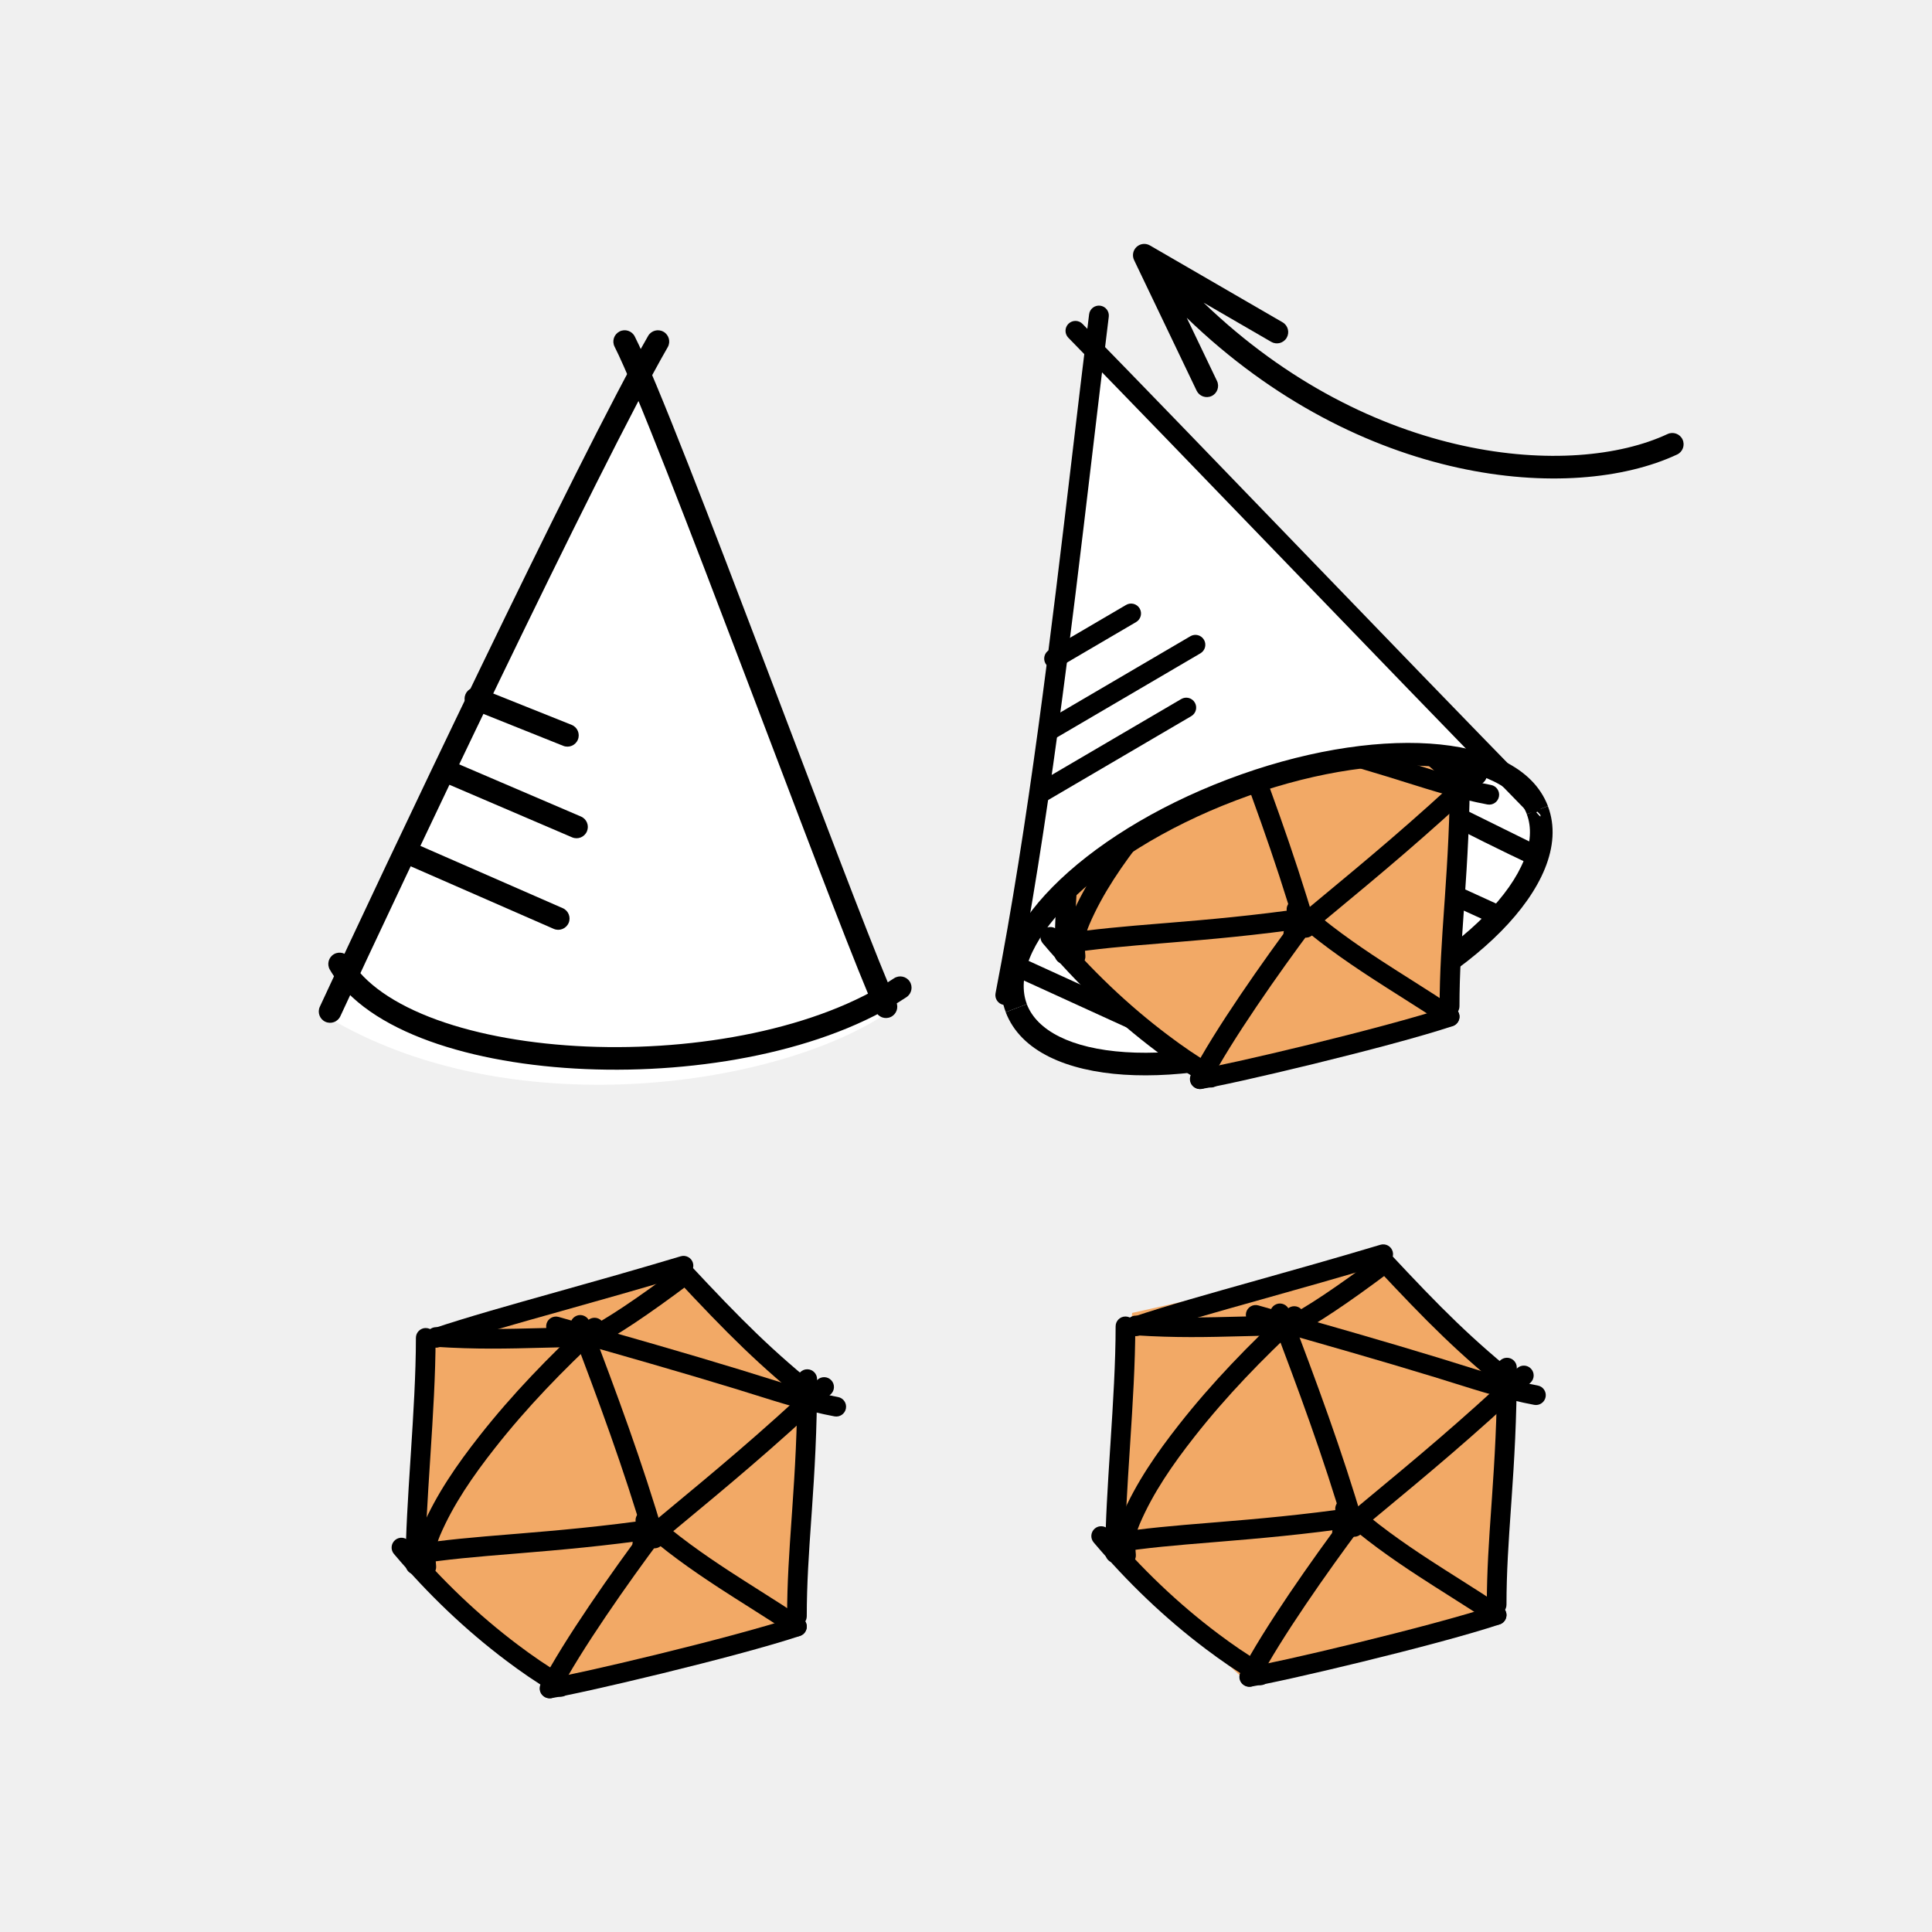
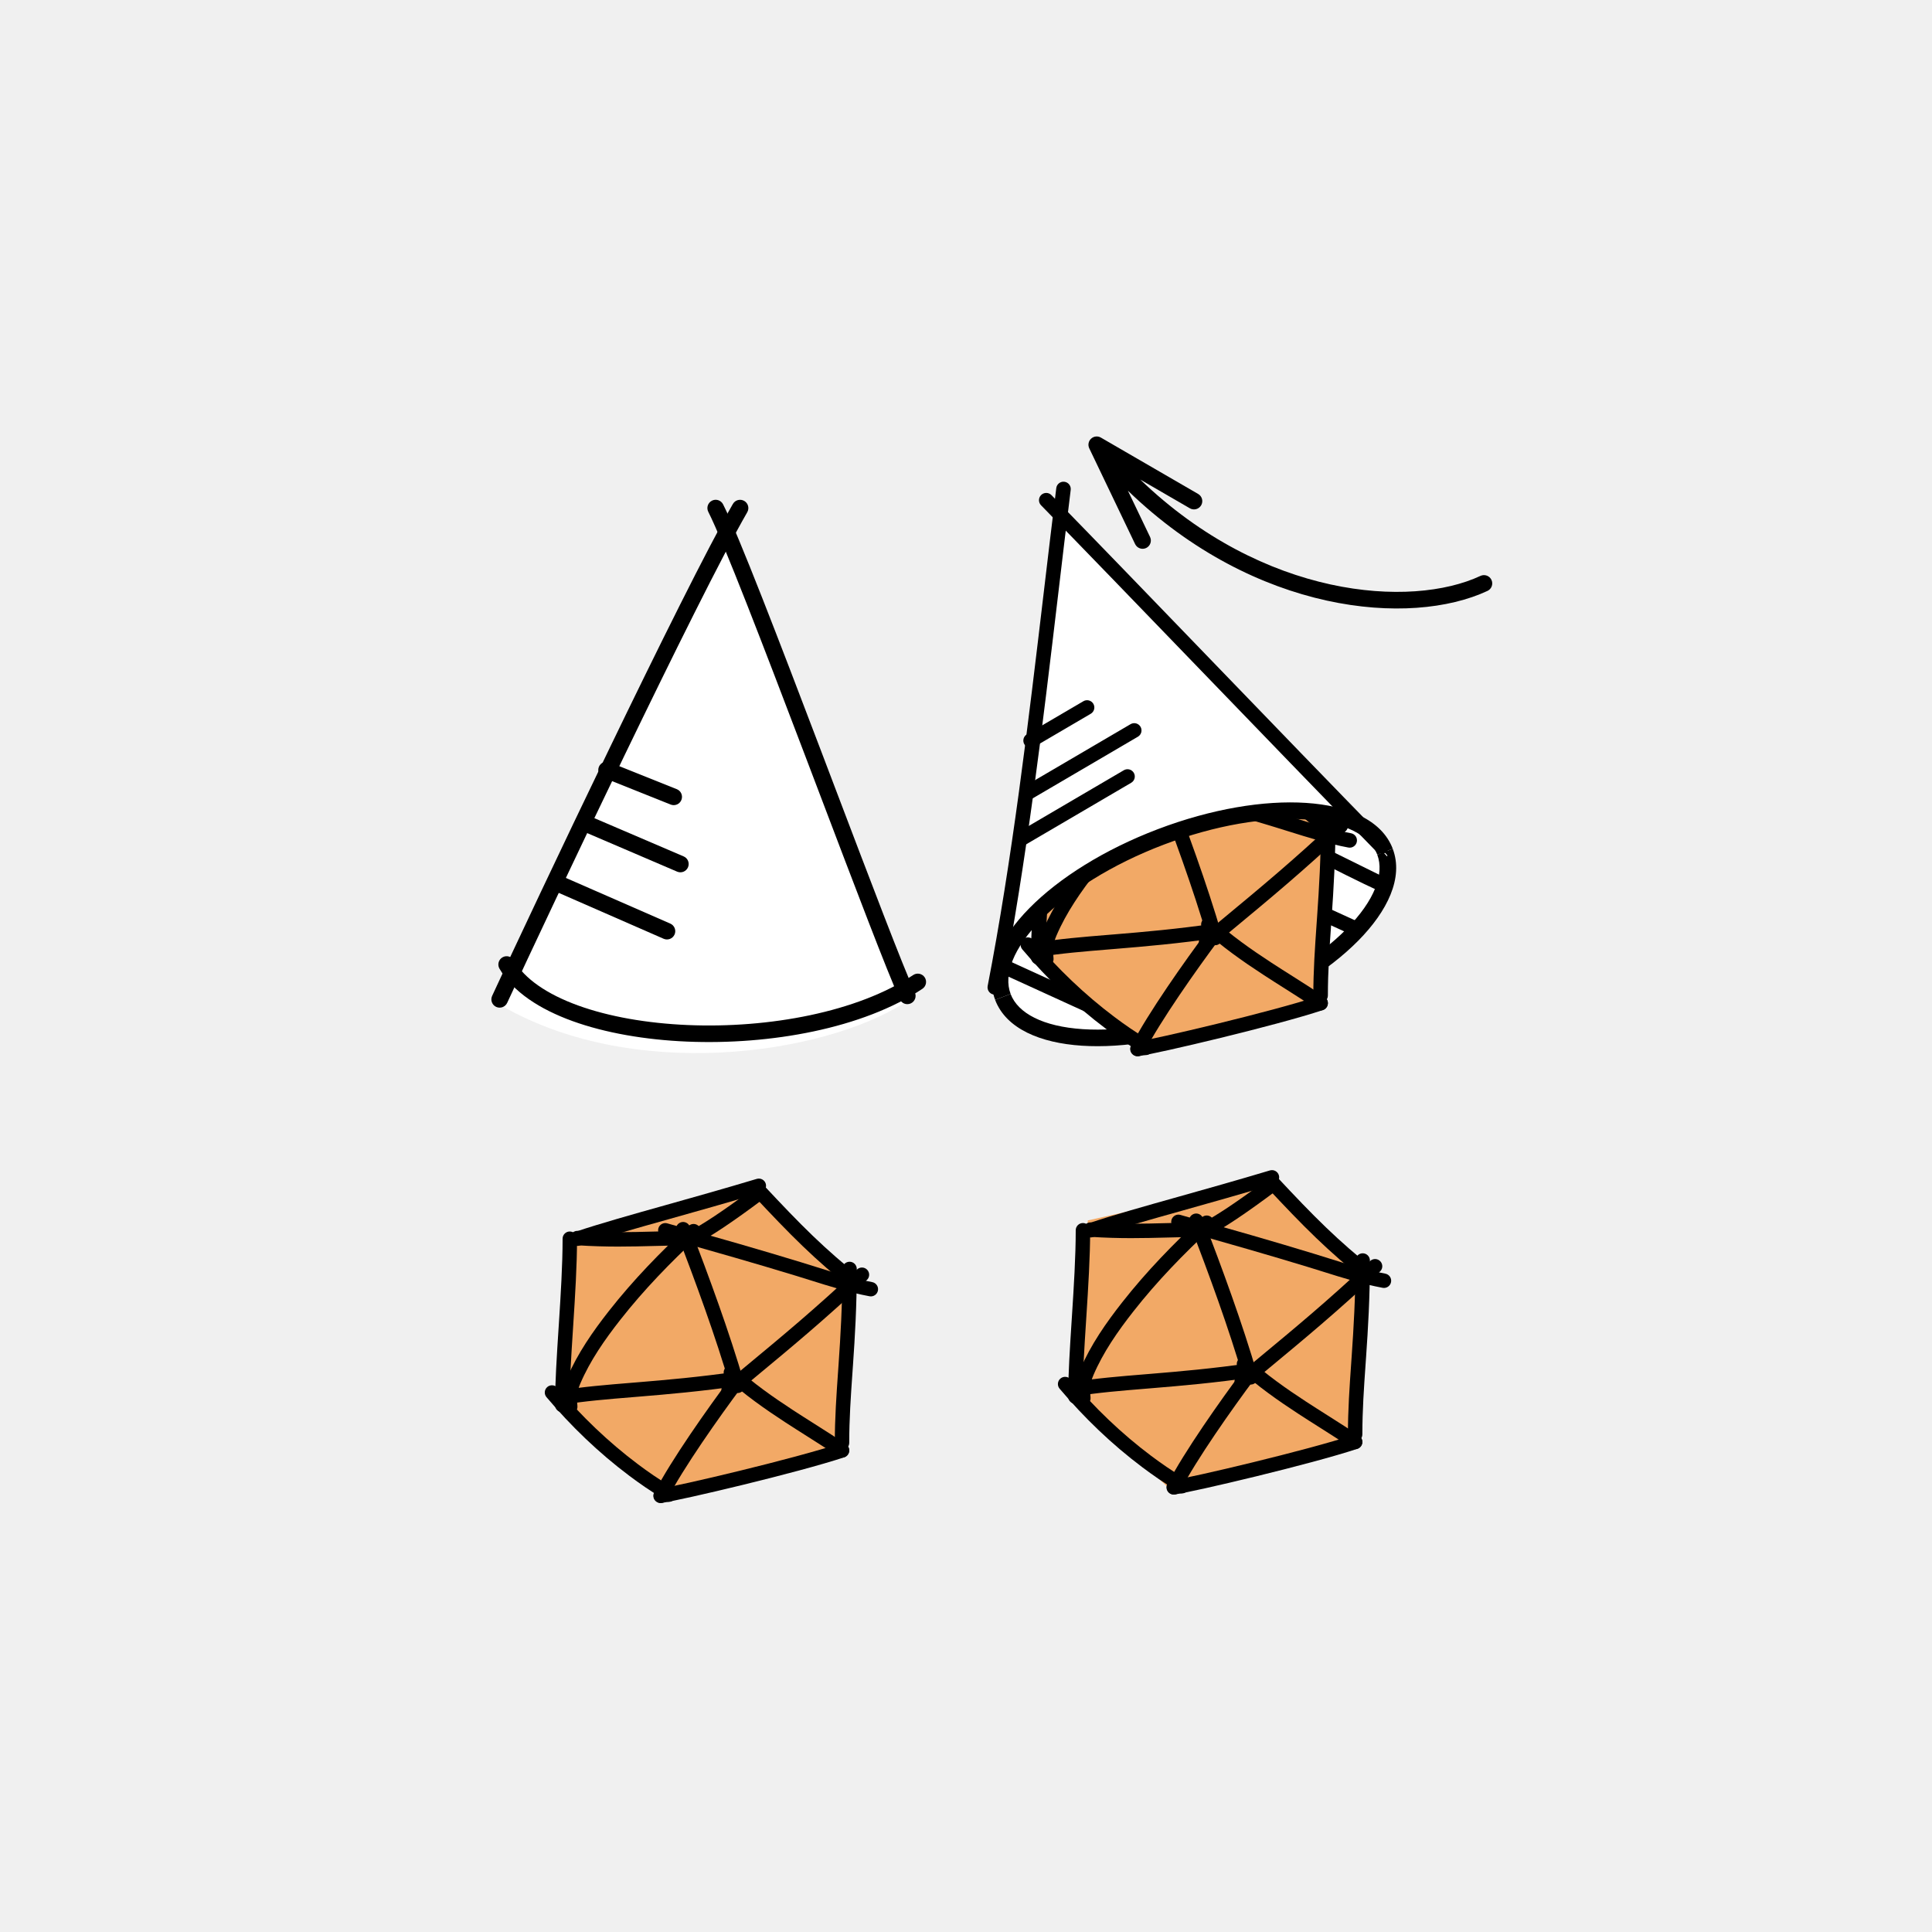
- <svg xmlns="http://www.w3.org/2000/svg" fill="none" viewBox="0 0 110 110">
+ <svg xmlns="http://www.w3.org/2000/svg" fill="none" viewBox="-20 -20 150 150">
  <path d="m87.698 46.388-2.206-2.776c-3.7-1.245-25.575.416-28.257 13.044-.614 2.89 8.09 4.394 15.029 2.615 7.649-1.961 13.671-7.429 14.496-8.465 1.259-1.58 1.15-3.604.938-4.418z" fill="#fff" />
  <path clip-rule="evenodd" d="m84.55 52.12c2.183-2.213 2.946-4.273 2.378-5.767l1.202-.457c.856 2.252-.413 4.845-2.665 7.128-2.296 2.327-5.801 4.541-9.963 6.123-4.162 1.582-8.252 2.255-11.515 2.04-3.2-.21-5.871-1.306-6.726-3.558l1.202-.457c.568 1.494 2.507 2.528 5.609 2.732 3.039.2 6.943-.427 10.973-1.959 4.03-1.532 7.365-3.655 9.504-5.824z" fill="#000" fill-rule="evenodd" />
  <path clip-rule="evenodd" d="m88.069 49.024c-.132.279-.464.399-.745.271-1.803-.823-3.84-1.862-5.852-2.889l-.029-.015c-.013-.007-.027-.014-.041-.021l-5.691-2.811c-.277-.137-.392-.47-.26-.749s.464-.399.745-.271c1.738.794 3.726 1.808 5.713 2.821l5.899 2.914c.277.137.392.47.26.749zm-2.174 3.367c-.13.284-.465.408-.748.279l-15.38-7.024c-.284-.13-.409-.464-.279-.748.13-.284.465-.409.748-.279l15.38 7.024c.284.13.408.465.279.748z" fill="#000" fill-rule="evenodd" />
  <path clip-rule="evenodd" d="m81.154 55.674c-.13.284-.465.409-.748.279l-16.441-7.508c-.284-.13-.409-.464-.279-.748.13-.284.465-.409.748-.279l16.441 7.508c.284.13.409.465.279.748zm-5.539 2.124c-.13.284-.465.409-.748.279l-14.32-6.539c-.284-.13-.409-.465-.279-.748.13-.284.464-.409.748-.279l14.32 6.539c.284.13.408.465.279.748zm-6.709 2.254c-.13.284-.465.409-.748.279l-10.077-4.602c-.284-.13-.408-.465-.279-.748.13-.284.465-.409.748-.279l10.077 4.602c.284.13.409.464.279.748z" fill="#000" fill-rule="evenodd" />
  <path d="m68.278 61.441-7.91-7.345 1.13-12.995 14.125-3.39 7.91 7.345-1.695 12.995z" fill="#f2a966" />
  <g clip-rule="evenodd" fill="#000" fill-rule="evenodd">
    <path d="m69.876 40.018c.292-.111.618.035.729.327 1.549 4.067 3.054 8.121 4.281 12.319.087.299-.084.613-.384.701-.299.087-.613-.084-.701-.384-1.213-4.151-2.704-8.169-4.252-12.234-.111-.292.035-.618.327-.729z" />
    <path d="m84.506 43.729c.214.227.203.585-.025.799-3.306 3.107-5.933 5.283-8.783 7.645-.554.459-1.116.925-1.694 1.406-.24.2-.596.167-.796-.072-.2-.24-.167-.596.072-.796.581-.484 1.146-.952 1.701-1.412 2.849-2.361 5.447-4.514 8.725-7.594.227-.214.585-.203.799.025z" />
    <path d="m68.14 40.479c.085-.3.398-.474.698-.389.269.076.537.153.806.229 3.219.914 6.445 1.831 9.652 2.812.378.116.753.233 1.125.35 1.499.47 2.96.928 4.473 1.212.307.058.509.353.451.659s-.353.509-.659.451c-1.585-.297-3.127-.781-4.632-1.253-.365-.115-.728-.228-1.089-.339-3.196-.977-6.411-1.891-9.633-2.806-.268-.076-.536-.152-.805-.229-.3-.085-.474-.398-.389-.698z" />
    <path d="m76.466 37.398c.187.25.137.604-.113.791-2.373 1.78-4.185 2.992-5.42 3.609-.279.14-.619.026-.758-.253-.14-.279-.026-.619.253-.758 1.136-.568 2.879-1.726 5.247-3.502.25-.187.604-.137.791.113z" />
    <path d="m75.525 36.998c.228-.213.586-.2.799.028 3.058 3.28 4.814 5.035 7.747 7.381.244.195.283.55.088.794-.195.244-.55.283-.794.088-2.994-2.395-4.793-4.195-7.867-7.493-.213-.228-.2-.586.028-.799z" />
    <path d="m67.886 41.862c-1.963.051-3.783.098-6.132-.056-.311-.02-.547-.289-.527-.601.02-.311.289-.547.601-.527 2.301.151 4.036.105 5.963.055 1.043-.027 2.142-.056 3.417-.056.312 0 .565.253.565.565 0 .312-.253.565-.565.565-1.213 0-2.287.028-3.322.055z" />
    <path d="m76.554 36.982c.09.299-.08.614-.379.704-2.625.787-5.002 1.455-7.143 2.056-2.728.766-5.073 1.424-7.063 2.087-.296.099-.616-.061-.715-.357-.099-.296.061-.616.357-.715 2.003-.668 4.399-1.341 7.159-2.116 2.144-.602 4.507-1.266 7.079-2.037.299-.09.614.08.704.379z" />
    <path d="m75.067 52.171c.044.309-.17.595-.479.64-3.117.449-5.717.673-7.976.859-.135.011-.27.022-.402.033-2.089.171-3.866.317-5.511.591-.308.051-.599-.157-.65-.464s.157-.599.464-.65c1.693-.282 3.515-.432 5.588-.602.139-.011.278-.023.419-.034 2.254-.185 4.826-.408 7.907-.852.309-.044.595.17.64.479z" />
    <path d="m71.312 40.315c.212.229.199.586-.03.798-2.203 2.045-4.268 4.169-6.117 6.523-1.235 1.572-2.381 3.22-3.146 5.014-.264.619-.291 1.04-.223 1.752.03.311-.198.586-.509.616-.311.03-.587-.198-.616-.509-.079-.834-.051-1.458.309-2.302.823-1.931 2.041-3.671 3.297-5.269 1.898-2.415 4.007-4.583 6.237-6.653.229-.212.586-.199.798.03z" />
    <path d="m61.2 40.727c.312 0 .565.253.565.565 0 2.095-.149 4.484-.297 6.777-.005.085-.011.17-.017.255-.143 2.211-.279 4.315-.279 6.005 0 .312-.253.565-.565.565-.312 0-.565-.253-.565-.565 0-1.728.138-3.865.28-6.058.006-.091.012-.183.018-.275.148-2.3.295-4.652.295-6.704 0-.312.253-.565.565-.565z" />
    <path d="m59.438 52.913c.238-.202.595-.172.796.067 1.877 2.22 3.972 4.235 6.293 5.979.806.606 1.63 1.176 2.487 1.682-.003-.002-.002-.001.02.009.008.004.019.009.033.016l.001 0c.035.017.104.05.168.091.033.021.082.055.132.104.044.043.13.139.17.289.048.182.006.365-.095.505-.083.116-.188.176-.246.205-.276.138-.611.029-.753-.244-.001-.001-.003-.002-.004-.002-.904-.533-1.763-1.129-2.592-1.752-2.394-1.799-4.55-3.874-6.477-6.153-.202-.238-.172-.595.067-.796z" />
    <path d="m74.575 52.099c.25.187.3.541.113.791-1.779 2.372-4.631 6.425-5.849 8.808-.142.278-.482.388-.76.246-.278-.142-.388-.482-.246-.76 1.267-2.479 4.175-6.603 5.951-8.972.187-.25.541-.3.791-.113z" />
    <path d="m83.069 57.706c.099.296-.061.616-.357.715-1.802.601-5.009 1.443-7.934 2.158-2.916.713-5.614 1.314-6.388 1.421-.309.043-.595-.173-.637-.482-.043-.309.173-.594.482-.637.704-.098 3.339-.682 6.275-1.399 2.927-.715 6.092-1.548 7.846-2.132.296-.099.616.061.715.357z" />
    <path d="m73.404 51.396c.211-.23.568-.246.798-.035 1.359 1.245 2.933 2.351 4.468 3.353.582.38 1.165.749 1.728 1.105.9.57 1.748 1.106 2.457 1.602.256.179.318.531.139.787s-.531.318-.787.139c-.692-.484-1.497-.994-2.376-1.55-.566-.358-1.163-.736-1.779-1.138-1.551-1.013-3.187-2.159-4.614-3.466-.23-.211-.246-.568-.035-.798z" />
    <path d="m83.124 43.099c.312 0 .565.253.565.565 0 2.983-.149 5.368-.298 7.52-.013.191-.026.379-.039.566-.134 1.927-.256 3.674-.256 5.543 0 .312-.253.565-.565.565-.312 0-.565-.253-.565-.565 0-1.91.124-3.696.258-5.617.013-.189.026-.379.04-.57.148-2.144.295-4.499.295-7.442 0-.312.253-.565.565-.565z" />
  </g>
  <path d="m87.698 46.388-24.93-26.651c-1.242 11.28-2.129 20.894-5.533 36.919-.614 2.89 2.263-9.33 11.277-10.849 5.008-2.16 6.261-2.194 8.656-2.963 8.718-.29 10.742 4.359 10.53 3.544z" fill="#fff" />
  <path clip-rule="evenodd" d="m81.321 43.621c-3.039-.2-6.943.427-10.973 1.959-4.03 1.532-7.365 3.655-9.504 5.824-2.183 2.212-2.946 4.273-2.378 5.767l-1.202.457c-.856-2.252.413-4.845 2.665-7.128 2.296-2.327 5.801-4.541 9.963-6.123 4.162-1.582 8.252-2.255 11.514-2.04 3.2.211 5.871 1.306 6.726 3.558l-1.202.457c-.568-1.494-2.507-2.528-5.609-2.732z" fill="#000" fill-rule="evenodd" />
  <path clip-rule="evenodd" d="m87.66 46.125c-.223.218-.581.214-.798-.009-4.268-4.371-9-9.273-13.553-13.992-.207-.215-.415-.43-.622-.644-4.329-4.487-8.468-8.776-11.86-12.25-.218-.223-.214-.581.009-.798.223-.218.581-.214.798.009 3.395 3.476 7.536 7.768 11.864 12.254l.622.645c4.553 4.719 9.283 9.619 13.549 13.987.218.223.214.581-.009.798z" fill="#000" fill-rule="evenodd" />
  <path clip-rule="evenodd" d="m57.129 57.212c-.306-.059-.506-.356-.447-.662 1.887-9.73 3.134-20.254 4.369-30.677.317-2.671.632-5.335.958-7.978.038-.309.32-.529.629-.491.309.038.529.32.491.629-.324 2.63-.639 5.285-.954 7.951-1.236 10.428-2.489 21.006-4.384 30.781-.059.306-.356.506-.662.447z" fill="#000" fill-rule="evenodd" />
  <path clip-rule="evenodd" d="m68.549 36.425c.158.269.067.615-.202.773l-8.281 4.853c-.269.158-.615.067-.772-.202-.158-.269-.067-.615.202-.772l8.281-4.853c.269-.158.615-.067.772.202zm-3.661-1.781c.158.269.067.615-.202.773l-4.384 2.569c-.269.158-.615.067-.773-.202-.158-.269-.067-.615.202-.773l4.384-2.569c.269-.158.615-.067.773.202zm3.14 5.358c.158.269.067.615-.202.773l-8.281 4.853c-.269.158-.615.067-.773-.202-.158-.269-.067-.615.202-.773l8.281-4.853c.269-.158.615-.067.773.202z" fill="#000" fill-rule="evenodd" />
  <path clip-rule="evenodd" d="m68.989 22.546c-.32.153-.704.018-.858-.302l-3.561-7.436c-.122-.255-.064-.559.143-.75.207-.192.515-.226.759-.084l7.553 4.377c.307.178.412.572.234.879-.178.307-.572.412-.879.234l-3.854-2.233c9.574 9.216 21.013 10.009 26.416 7.482.322-.15.705-.012.855.31s.012.705-.31.855c-5.984 2.799-18.01 1.795-27.919-7.784l1.722 3.595c.153.32.018.705-.302.858z" fill="#000" fill-rule="evenodd" />
  <path d="m36.187 21.796-17.662 36.04c10.377 6.287 25.39 4.065 31.737 0z" fill="#fff" />
  <path clip-rule="evenodd" d="m19.011 54.328c.307-.179.701-.075.88.231.836 1.434 2.58 2.632 4.994 3.507 2.396.868 5.363 1.384 8.511 1.518 6.318.267 13.197-1.012 17.504-3.883.296-.197.695-.117.892.178.197.296.117.695-.178.892-4.62 3.08-11.809 4.371-18.272 4.098-3.243-.137-6.346-.67-8.895-1.593-2.532-.918-4.609-2.255-5.667-4.068-.179-.307-.075-.701.232-.88z" fill="#000" fill-rule="evenodd" />
  <path clip-rule="evenodd" d="m37.78 18.89c.308.177.414.57.237.878-3.889 6.762-15.355 30.977-18.639 38.092-.149.323-.531.463-.854.315-.323-.149-.463-.531-.315-.854 3.275-7.095 14.768-31.37 18.692-38.194.177-.308.57-.414.878-.237z" fill="#000" fill-rule="evenodd" />
  <path clip-rule="evenodd" d="m35.274 18.873c.317-.161.704-.035.865.282 1.194 2.349 4.392 10.688 7.539 18.964.379.996.756 1.991 1.13 2.975 2.751 7.243 5.282 13.906 6.221 15.957.148.323.006.705-.317.853s-.705.006-.853-.317c-.958-2.094-3.506-8.802-6.248-16.021-.376-.99-.756-1.99-1.136-2.989-3.167-8.328-6.33-16.57-7.483-18.838-.161-.317-.035-.704.282-.865z" fill="#000" fill-rule="evenodd" />
  <path clip-rule="evenodd" d="m32.904 42.107c-.132.33-.506.49-.836.358l-5.214-2.086c-.33-.132-.49-.506-.358-.836s.506-.49.836-.358l5.214 2.086c.33.132.49.506.358.836z" fill="#000" fill-rule="evenodd" />
  <path clip-rule="evenodd" d="m33.417 47.336c-.14.327-.518.478-.845.338l-7.3-3.128c-.327-.14-.478-.518-.338-.845.14-.327.518-.478.845-.338l7.3 3.128c.327.14.478.518.338.845z" fill="#000" fill-rule="evenodd" />
  <path clip-rule="evenodd" d="m32.373 52.554c-.142.325-.522.474-.847.332l-8.343-3.65c-.325-.142-.474-.522-.331-.847.142-.325.522-.474.847-.331l8.343 3.65c.325.142.474.522.332.847z" fill="#000" fill-rule="evenodd" />
  <path d="m31.252 96.133-7.837-7.277 1.119-12.875 13.994-3.359 7.837 7.277-1.679 12.874z" fill="#f2a966" />
  <path clip-rule="evenodd" d="m32.836 74.91c.289-.11.612.035.722.324 1.534 4.029 3.026 8.046 4.241 12.205.087.297-.084.608-.38.694-.297.087-.608-.084-.694-.38-1.201-4.112-2.679-8.093-4.212-12.12-.11-.289.035-.612.324-.722z" fill="#000" fill-rule="evenodd" />
  <path clip-rule="evenodd" d="m47.33 78.587c.212.225.201.58-.025.791-3.275 3.078-5.878 5.234-8.701 7.574-.549.455-1.106.916-1.678 1.393-.237.198-.591.166-.788-.072s-.166-.59.072-.788c.576-.48 1.135-.943 1.685-1.399 2.822-2.339 5.396-4.472 8.644-7.524.225-.212.58-.201.791.025z" fill="#000" fill-rule="evenodd" />
  <path clip-rule="evenodd" d="m31.116 75.366c.085-.297.394-.47.692-.385.266.076.532.151.799.227 3.189.906 6.386 1.814 9.563 2.786.375.115.746.231 1.115.347 1.485.466 2.933.92 4.431 1.201.304.057.504.349.447.653-.057.304-.349.504-.653.447-1.571-.294-3.098-.774-4.589-1.242-.362-.114-.721-.226-1.079-.336-3.166-.968-6.352-1.873-9.543-2.78-.266-.075-.531-.151-.797-.227-.297-.085-.47-.394-.385-.691z" fill="#000" fill-rule="evenodd" />
  <path clip-rule="evenodd" d="m39.364 72.315c.185.247.135.598-.112.784-2.351 1.763-4.146 2.964-5.369 3.575-.277.138-.613.026-.751-.25-.138-.277-.026-.613.25-.751 1.125-.563 2.852-1.71 5.198-3.47.247-.185.598-.135.784.112z" fill="#000" fill-rule="evenodd" />
  <path clip-rule="evenodd" d="m38.432 71.919c.226-.211.58-.198.791.028 3.03 3.25 4.77 4.989 7.674 7.312.241.193.281.545.087.787-.193.241-.545.281-.787.087-2.966-2.373-4.748-4.156-7.794-7.423-.211-.226-.198-.58.028-.791z" fill="#000" fill-rule="evenodd" />
  <path clip-rule="evenodd" d="m30.864 76.736c-1.945.051-3.748.097-6.075-.055-.308-.02-.542-.287-.522-.595.02-.308.287-.542.595-.522 2.28.149 3.999.104 5.908.054 1.033-.027 2.122-.056 3.385-.056.309 0 .56.251.56.56 0 .309-.251.56-.56.56-1.201 0-2.266.028-3.291.054z" fill="#000" fill-rule="evenodd" />
  <path clip-rule="evenodd" d="m39.452 71.902c.089.296-.079.608-.375.697-2.6.78-4.955 1.441-7.076 2.037-2.702.758-5.026 1.411-6.997 2.068-.293.098-.61-.061-.708-.354-.098-.293.061-.61.354-.708 1.985-.662 4.358-1.328 7.093-2.096 2.124-.596 4.466-1.254 7.013-2.018.296-.089.608.079.697.375z" fill="#000" fill-rule="evenodd" />
  <path clip-rule="evenodd" d="m37.979 86.95c.044.306-.168.59-.474.634-3.088.445-5.664.667-7.901.851-.134.011-.267.022-.399.033-2.07.17-3.83.314-5.46.586-.305.051-.593-.155-.644-.46-.051-.305.155-.593.46-.644 1.677-.28 3.483-.428 5.536-.596.137-.011.275-.023.415-.034 2.233-.184 4.781-.404 7.833-.844.306-.044.59.168.634.474z" fill="#000" fill-rule="evenodd" />
  <path clip-rule="evenodd" d="m34.258 75.205c.21.227.197.581-.029.791-2.182 2.026-4.228 4.13-6.06 6.463-1.224 1.557-2.359 3.19-3.117 4.968-.261.613-.288 1.03-.221 1.735.029.308-.197.581-.504.61-.308.029-.581-.196-.61-.504-.079-.826-.051-1.444.306-2.28.815-1.913 2.022-3.637 3.266-5.22 1.88-2.393 3.97-4.54 6.179-6.591.227-.21.581-.197.791.029z" fill="#000" fill-rule="evenodd" />
  <path clip-rule="evenodd" d="m24.24 75.613c.309 0 .56.251.56.56 0 2.076-.148 4.443-.295 6.714-.005.084-.011.168-.016.252-.141 2.191-.276 4.275-.276 5.949 0 .309-.251.56-.56.56-.309 0-.56-.251-.56-.56 0-1.712.137-3.829.277-6.001.006-.091.012-.182.018-.273.147-2.278.292-4.608.292-6.642 0-.309.251-.56.56-.56z" fill="#000" fill-rule="evenodd" />
  <path clip-rule="evenodd" d="m22.495 87.685c.236-.2.589-.17.789.066 1.859 2.199 3.935 4.196 6.234 5.923.799.6 1.615 1.165 2.464 1.667-.003-.002-.002-.001.02.009.008.004.018.009.033.016l.001 0c.035.017.103.049.167.09.033.021.082.055.131.103.044.043.129.138.168.286.047.18.006.361-.094.5-.083.114-.186.174-.243.203-.274.137-.606.029-.747-.241-.001-.001-.003-.002-.004-.002-.895-.528-1.747-1.119-2.568-1.736-2.372-1.782-4.508-3.838-6.417-6.095-.2-.236-.17-.589.066-.789z" fill="#000" fill-rule="evenodd" />
  <path clip-rule="evenodd" d="m37.491 86.879c.247.185.297.536.112.784-1.762 2.349-4.588 6.365-5.795 8.726-.141.275-.478.384-.753.244s-.384-.478-.244-.753c1.255-2.456 4.136-6.541 5.896-8.889.185-.247.536-.297.784-.112z" fill="#000" fill-rule="evenodd" />
  <path clip-rule="evenodd" d="m45.905 92.434c.098.293-.061.61-.354.708-1.786.595-4.962 1.43-7.861 2.138-2.889.706-5.562 1.301-6.329 1.408-.306.042-.589-.171-.631-.478s.171-.589.477-.631c.698-.097 3.308-.675 6.217-1.386 2.9-.709 6.036-1.534 7.772-2.113.293-.098.61.061.708.354z" fill="#000" fill-rule="evenodd" />
  <path clip-rule="evenodd" d="m36.331 86.182c.209-.228.563-.243.791-.035 1.346 1.233 2.906 2.329 4.427 3.322.577.377 1.155.742 1.712 1.095.892.564 1.732 1.096 2.434 1.587.253.177.315.526.138.78-.177.253-.526.315-.779.138-.686-.48-1.484-.985-2.354-1.535-.561-.355-1.152-.729-1.763-1.127-1.537-1.003-3.157-2.139-4.571-3.434-.228-.209-.243-.563-.035-.791z" fill="#000" fill-rule="evenodd" />
  <path clip-rule="evenodd" d="m45.961 77.961c.309 0 .56.251.56.56 0 2.955-.148 5.319-.295 7.45-.013.189-.026.376-.039.561-.133 1.909-.253 3.64-.253 5.492 0 .309-.251.56-.56.56-.309 0-.56-.251-.56-.56 0-1.893.123-3.662.256-5.565.013-.187.026-.375.039-.565.146-2.124.292-4.457.292-7.373 0-.309.251-.56.56-.56z" fill="#000" fill-rule="evenodd" />
  <path d="m71.157 95.916-7.837-7.277 1.139-13.886 14.177-3.187 7.634 8.116-1.679 12.874z" fill="#f2a966" />
  <path clip-rule="evenodd" d="m72.674 74.253c.289-.11.612.035.722.324 1.534 4.029 3.026 8.046 4.241 12.205.087.297-.084.608-.38.694-.297.087-.608-.084-.694-.38-1.201-4.112-2.679-8.093-4.212-12.12-.11-.289.035-.612.324-.722z" fill="#000" fill-rule="evenodd" />
  <path clip-rule="evenodd" d="m87.169 77.929c.212.225.201.58-.025.791-3.275 3.078-5.878 5.234-8.701 7.574-.549.455-1.106.916-1.678 1.393-.237.198-.591.166-.788-.072s-.166-.591.072-.788c.576-.48 1.135-.943 1.685-1.399 2.822-2.339 5.396-4.472 8.644-7.524.225-.212.58-.201.791.025z" fill="#000" fill-rule="evenodd" />
  <path clip-rule="evenodd" d="m70.955 74.71c.085-.297.394-.47.691-.385.266.076.532.151.799.227 3.189.906 6.386 1.814 9.563 2.786.375.115.746.231 1.115.347 1.485.466 2.933.92 4.431 1.201.304.057.504.349.447.653-.057.304-.349.504-.653.447-1.571-.294-3.098-.774-4.589-1.242-.362-.114-.721-.226-1.079-.336-3.166-.968-6.352-1.873-9.543-2.78-.266-.075-.531-.151-.797-.227-.297-.085-.47-.394-.385-.692z" fill="#000" fill-rule="evenodd" />
  <path clip-rule="evenodd" d="m79.203 71.657c.185.247.135.598-.112.784-2.351 1.763-4.146 2.964-5.369 3.575-.277.138-.613.026-.751-.25-.138-.277-.026-.613.25-.751 1.125-.563 2.852-1.71 5.198-3.47.247-.185.598-.135.784.112z" fill="#000" fill-rule="evenodd" />
  <path clip-rule="evenodd" d="m78.271 71.262c.226-.211.58-.198.791.028 3.03 3.25 4.77 4.989 7.675 7.312.241.193.281.545.087.787s-.545.281-.787.087c-2.966-2.373-4.748-4.156-7.794-7.423-.211-.226-.198-.58.028-.791z" fill="#000" fill-rule="evenodd" />
  <path clip-rule="evenodd" d="m70.703 76.08c-1.945.051-3.748.097-6.075-.055-.308-.02-.542-.287-.522-.595s.287-.542.595-.522c2.28.149 3.999.104 5.908.054 1.033-.027 2.122-.056 3.385-.056.309 0 .56.251.56.56 0 .309-.251.56-.56.56-1.201 0-2.266.028-3.291.054z" fill="#000" fill-rule="evenodd" />
  <path clip-rule="evenodd" d="m79.291 71.246c.089.296-.079.608-.375.697-2.601.78-4.955 1.441-7.077 2.037-2.702.758-5.026 1.411-6.997 2.068-.293.098-.61-.061-.708-.354-.098-.293.061-.61.354-.708 1.985-.662 4.358-1.328 7.093-2.096 2.124-.597 4.465-1.254 7.013-2.018.296-.089.608.079.697.375z" fill="#000" fill-rule="evenodd" />
  <path clip-rule="evenodd" d="m77.818 86.293c.044.306-.168.59-.474.634-3.088.445-5.664.667-7.901.851-.134.011-.267.022-.399.033-2.07.17-3.83.314-5.46.586-.305.051-.593-.155-.644-.46-.051-.305.155-.593.46-.644 1.677-.28 3.482-.428 5.535-.596.137-.011.276-.022.415-.034 2.233-.184 4.781-.404 7.834-.844.306-.044.59.168.634.474z" fill="#000" fill-rule="evenodd" />
  <path clip-rule="evenodd" d="m74.097 74.548c.21.227.197.581-.029.791-2.182 2.026-4.228 4.13-6.06 6.463-1.224 1.557-2.359 3.19-3.117 4.968-.261.613-.288 1.03-.221 1.735.029.308-.196.581-.504.61-.308.029-.581-.196-.61-.504-.079-.826-.051-1.444.306-2.28.815-1.913 2.022-3.637 3.266-5.22 1.88-2.393 3.97-4.54 6.179-6.591.227-.21.581-.197.791.029z" fill="#000" fill-rule="evenodd" />
  <path clip-rule="evenodd" d="m64.079 74.956c.309 0 .56.251.56.56 0 2.076-.148 4.442-.295 6.714-.005.084-.011.168-.016.252-.141 2.19-.276 4.275-.276 5.949 0 .309-.251.56-.56.56-.309 0-.56-.251-.56-.56 0-1.712.137-3.829.277-6.001.006-.091.012-.181.018-.272.147-2.278.292-4.608.292-6.642 0-.309.251-.56.56-.56z" fill="#000" fill-rule="evenodd" />
  <path clip-rule="evenodd" d="m62.334 87.029c.236-.2.589-.17.789.066 1.859 2.199 3.935 4.196 6.234 5.923.799.6 1.615 1.165 2.464 1.667-.003-.002-.002-.001.02.009.008.004.019.009.033.016l.001 0c.035.017.103.049.167.09.033.021.082.055.13.103.044.043.129.138.168.286.047.18.006.361-.093.5-.083.114-.186.174-.243.203-.274.137-.606.029-.747-.241-.001-.001-.003-.002-.004-.002-.895-.528-1.747-1.119-2.568-1.736-2.372-1.782-4.508-3.838-6.417-6.095-.2-.236-.17-.589.066-.789z" fill="#000" fill-rule="evenodd" />
  <path clip-rule="evenodd" d="m77.33 86.222c.247.185.297.536.112.784-1.762 2.349-4.588 6.365-5.795 8.726-.141.275-.478.384-.753.244-.275-.141-.384-.478-.244-.753 1.255-2.456 4.136-6.542 5.896-8.889.185-.247.536-.297.784-.112z" fill="#000" fill-rule="evenodd" />
  <path clip-rule="evenodd" d="m85.744 91.776c.098.293-.061.61-.354.708-1.786.595-4.962 1.43-7.861 2.138-2.889.706-5.562 1.301-6.329 1.408-.306.043-.589-.171-.631-.477-.043-.306.171-.589.477-.631.698-.097 3.308-.675 6.217-1.386 2.9-.709 6.036-1.534 7.772-2.113.293-.098.61.061.708.354z" fill="#000" fill-rule="evenodd" />
  <path clip-rule="evenodd" d="m76.17 85.525c.209-.228.563-.243.791-.035 1.346 1.233 2.906 2.329 4.427 3.322.577.377 1.155.742 1.712 1.095.892.565 1.732 1.096 2.434 1.588.253.177.315.526.138.779-.177.253-.526.315-.78.138-.686-.48-1.483-.985-2.354-1.535-.561-.355-1.152-.729-1.763-1.128-1.537-1.003-3.157-2.139-4.571-3.434-.228-.209-.243-.563-.035-.791z" fill="#000" fill-rule="evenodd" />
  <path clip-rule="evenodd" d="m85.8 77.305c.309 0 .56.251.56.56 0 2.955-.148 5.318-.295 7.45-.013.189-.026.376-.039.561-.133 1.909-.253 3.64-.253 5.492 0 .309-.251.56-.56.56-.309 0-.56-.251-.56-.56 0-1.893.123-3.662.256-5.565.013-.187.026-.375.039-.565.146-2.124.292-4.457.292-7.373 0-.309.251-.56.56-.56z" fill="#000" fill-rule="evenodd" />
</svg>
